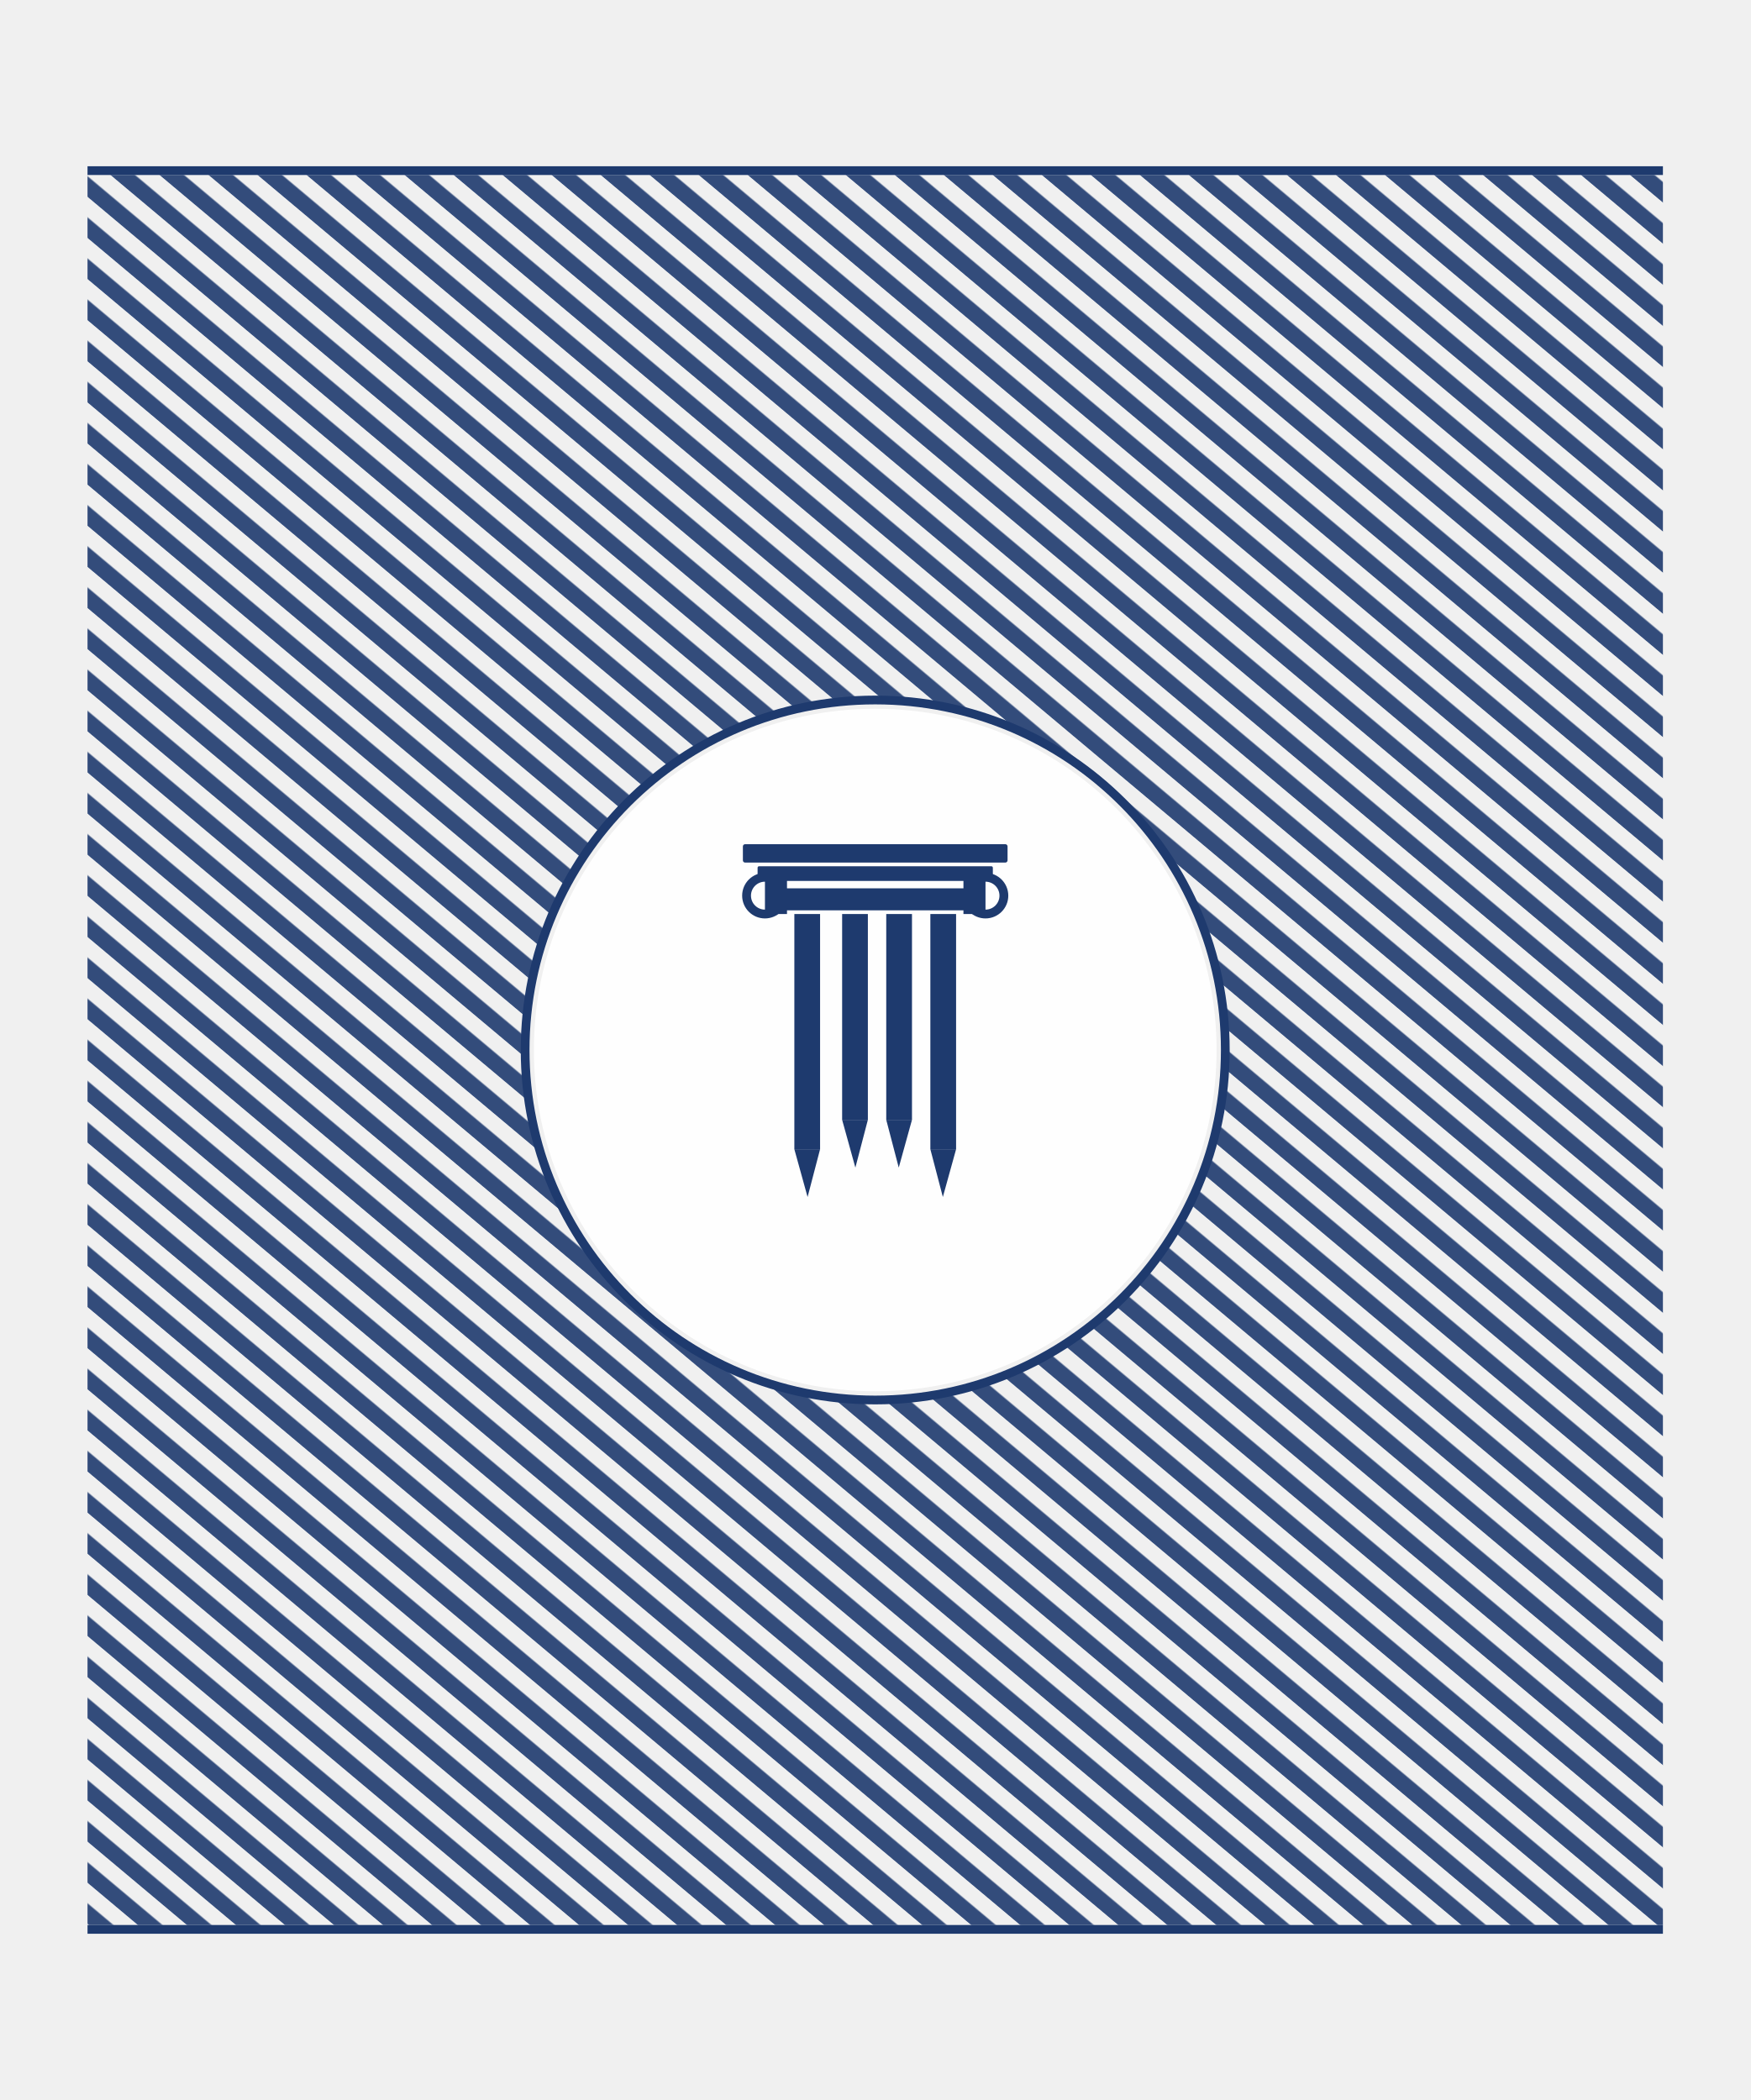
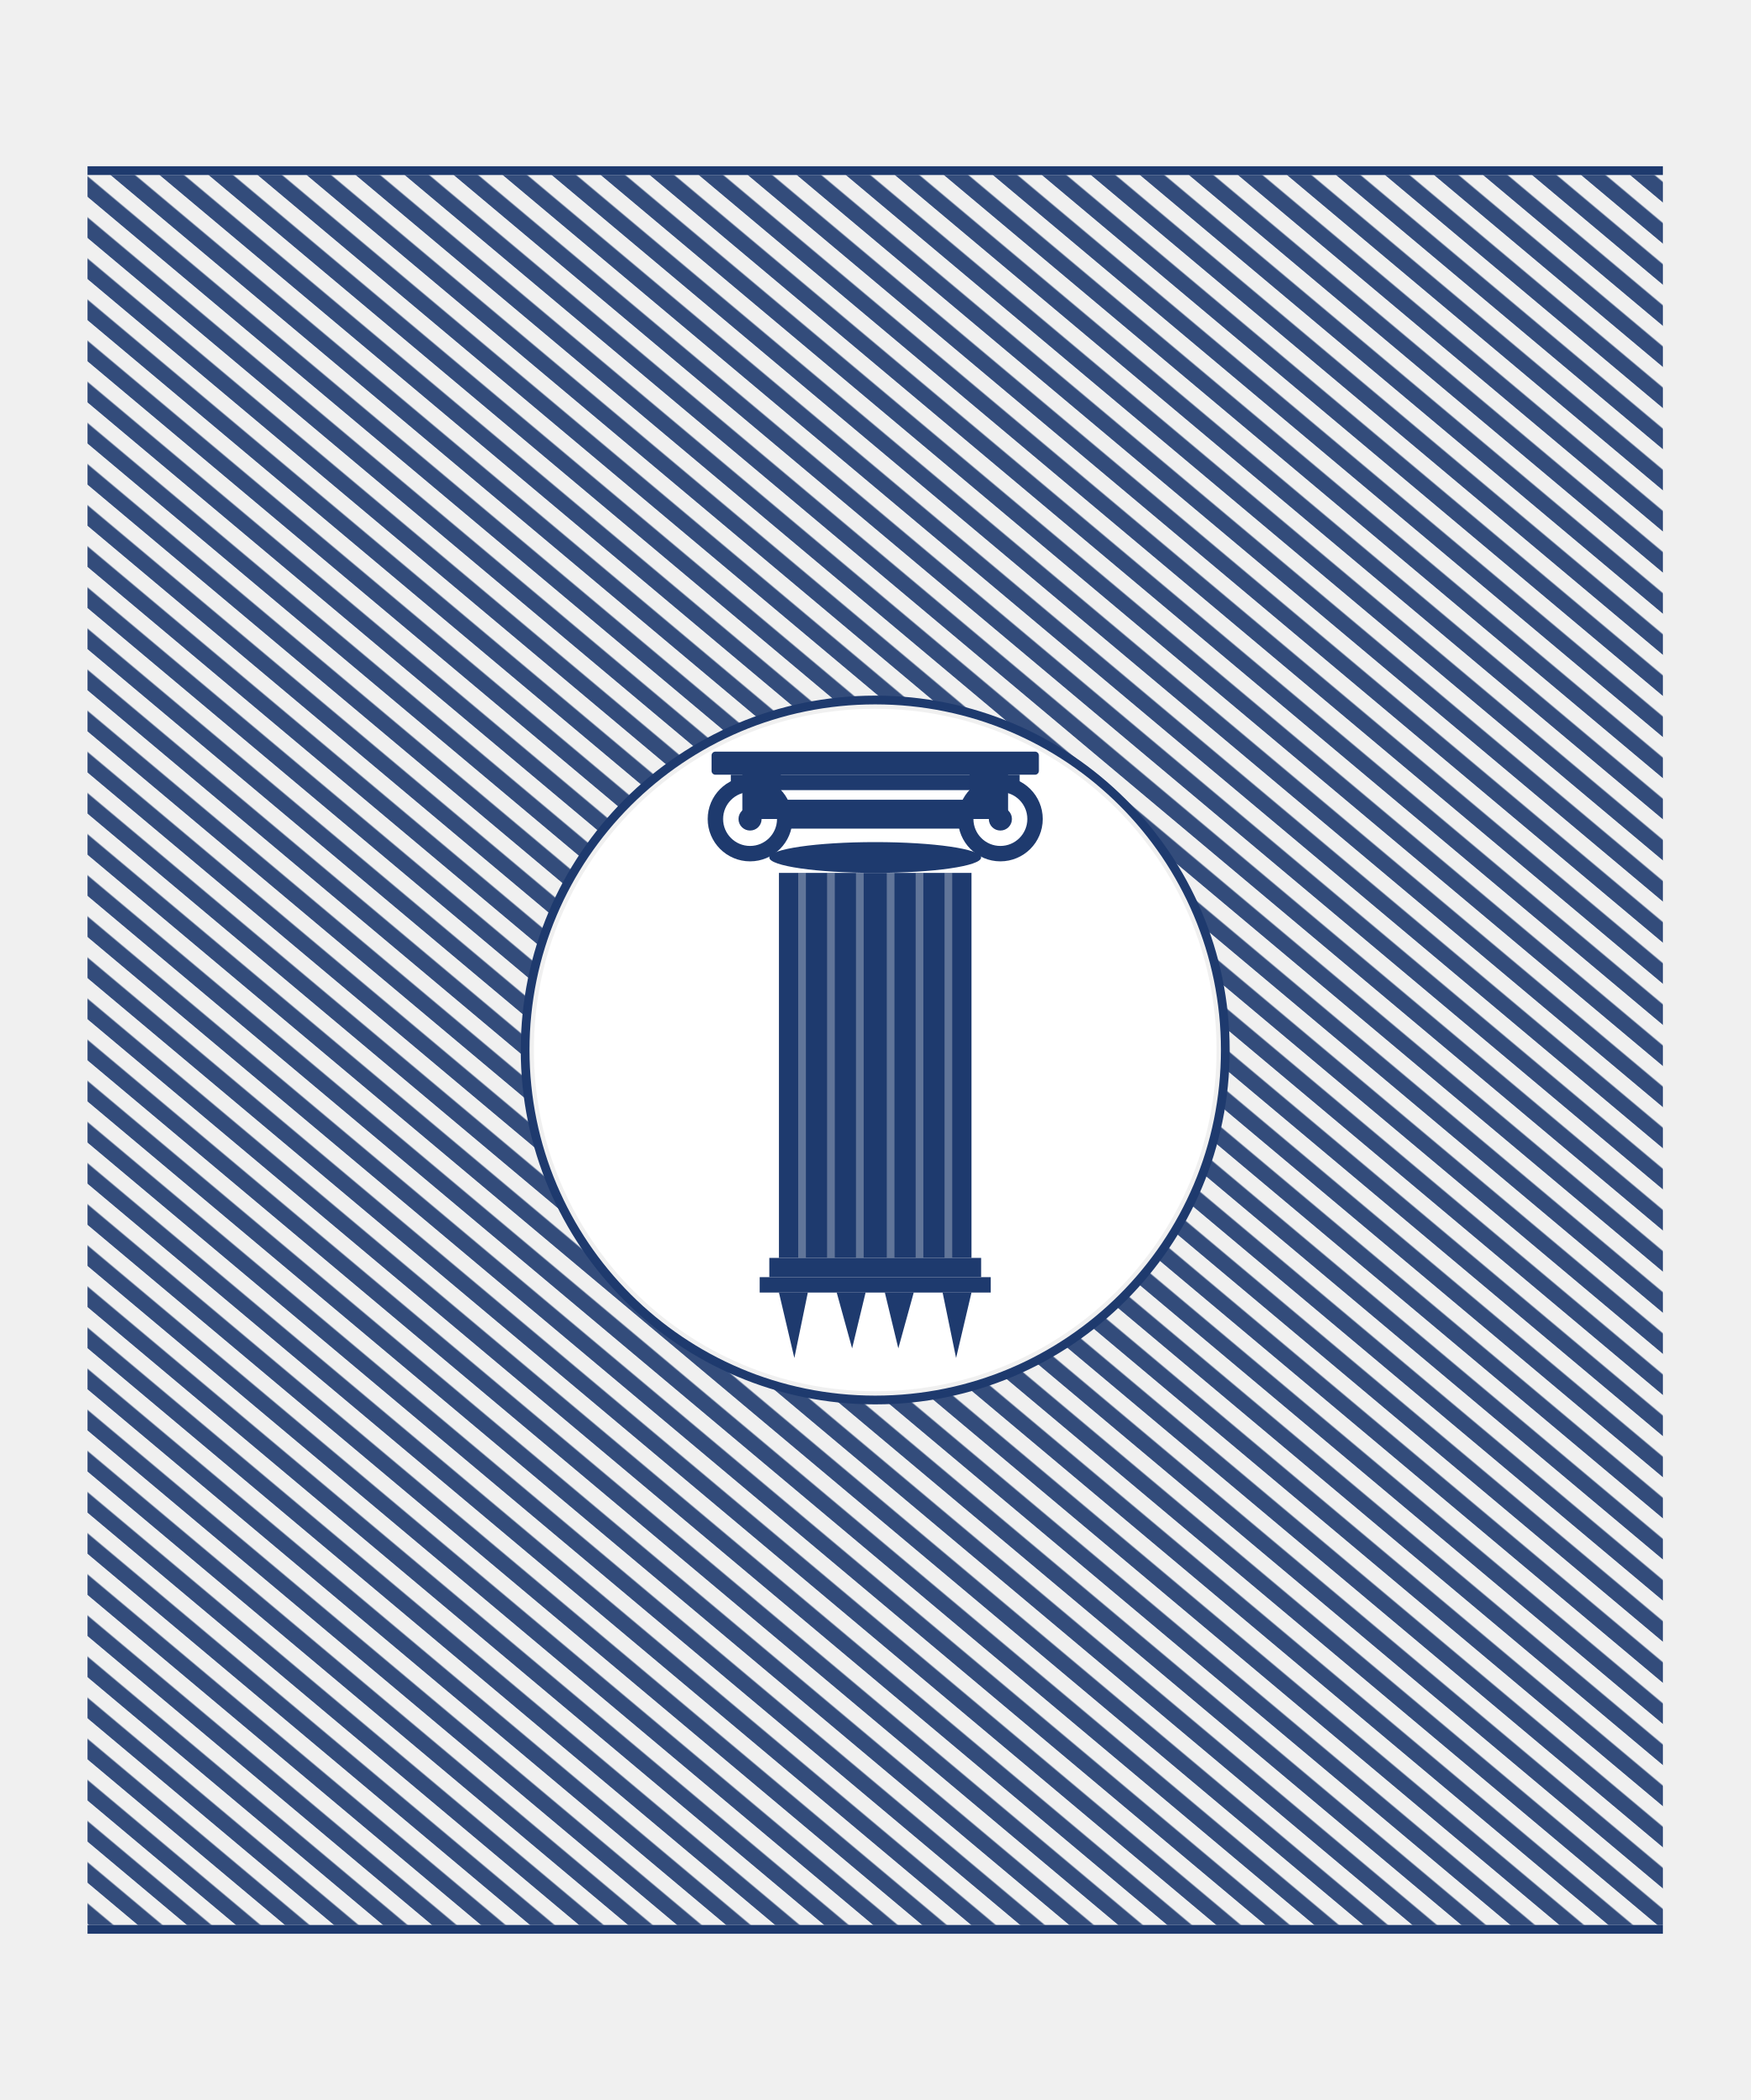
<svg xmlns="http://www.w3.org/2000/svg" viewBox="0 0 1000 1200" width="1000" height="1200">
  <defs>
    <pattern id="stripes" patternUnits="userSpaceOnUse" width="18" height="18" patternTransform="rotate(-50)">
      <rect width="9" height="18" fill="#1e3a6e" />
      <rect x="9" width="9" height="18" fill="transparent" />
    </pattern>
    <mask id="logoAreaMask">
      <rect width="100%" height="100%" fill="white" />
      <ellipse cx="500" cy="600" rx="200" ry="200" fill="black" />
    </mask>
  </defs>
  <rect x="50" y="100" width="900" height="1000" fill="url(#stripes)" mask="url(#logoAreaMask)" opacity="0.9" />
-   <ellipse cx="500" cy="600" rx="195" ry="195" fill="white" opacity="0.95" />
+   <ellipse cx="500" cy="600" rx="195" ry="195" fill="white" opacity="0.98" />
  <ellipse cx="500" cy="600" rx="200" ry="200" fill="none" stroke="#1e3a6e" stroke-width="5" />
-   <g transform="translate(500, 600) scale(0.42)" fill="#1e3a6e">
-     <rect x="-180" y="-280" width="360" height="25" rx="3" />
-     <rect x="-160" y="-250" width="320" height="20" rx="2" />
-     <circle cx="-150" cy="-210" r="25" fill="none" stroke="#1e3a6e" stroke-width="12" />
-     <rect x="-150" y="-235" width="30" height="50" />
-     <circle cx="150" cy="-210" r="25" fill="none" stroke="#1e3a6e" stroke-width="12" />
-     <rect x="120" y="-235" width="30" height="50" />
-     <rect x="-130" y="-220" width="260" height="30" rx="2" />
-     <rect x="-110" y="-185" width="35" height="320" />
-     <rect x="-45" y="-185" width="35" height="280" />
-     <rect x="15" y="-185" width="35" height="280" />
-     <rect x="75" y="-185" width="35" height="320" />
-     <polygon points="-110,135 -75,135 -92,200" />
-     <polygon points="-45,95 -10,95 -27,160" />
-     <polygon points="15,95 50,95 32,160" />
-     <polygon points="75,135 110,135 92,200" />
+   <g transform="translate(500, 600) scale(1.1)" fill="#1e3a6e">
+     <rect x="-85" y="-155" width="170" height="12" rx="2" />
+     <rect x="-75" y="-143" width="150" height="8" />
+     <g transform="translate(-65, -120)">
+       <circle cx="0" cy="0" r="18" fill="none" stroke="#1e3a6e" stroke-width="8" />
+       <circle cx="0" cy="0" r="6" fill="#1e3a6e" />
+       <rect x="-4" y="-25" width="20" height="25" fill="#1e3a6e" />
+     </g>
+     <g transform="translate(65, -120)">
+       <circle cx="0" cy="0" r="18" fill="none" stroke="#1e3a6e" stroke-width="8" />
+       <circle cx="0" cy="0" r="6" fill="#1e3a6e" />
+       <rect x="-16" y="-25" width="20" height="25" fill="#1e3a6e" />
+     </g>
+     <rect x="-50" y="-130" width="100" height="15" rx="3" />
+     <ellipse cx="0" cy="-100" rx="55" ry="8" />
+     <rect x="-50" y="-92" width="100" height="200" fill="#1e3a6e" />
+     <rect x="-40" y="-92" width="4" height="200" fill="white" opacity="0.3" />
+     <rect x="-25" y="-92" width="4" height="200" fill="white" opacity="0.3" />
+     <rect x="-10" y="-92" width="4" height="200" fill="white" opacity="0.3" />
+     <rect x="6" y="-92" width="4" height="200" fill="white" opacity="0.3" />
+     <rect x="21" y="-92" width="4" height="200" fill="white" opacity="0.3" />
+     <rect x="36" y="-92" width="4" height="200" fill="white" opacity="0.3" />
+     <rect x="-55" y="108" width="110" height="10" />
+     <rect x="-60" y="118" width="120" height="8" />
+     <polygon points="-50,126 -35,126 -42,160" />
+     <polygon points="-20,126 -5,126 -12,155" />
+     <polygon points="5,126 20,126 12,155" />
+     <polygon points="35,126 50,126 42,160" />
  </g>
  <rect x="50" y="95" width="900" height="5" fill="#1e3a6e" />
  <rect x="50" y="1100" width="900" height="5" fill="#1e3a6e" />
</svg>
